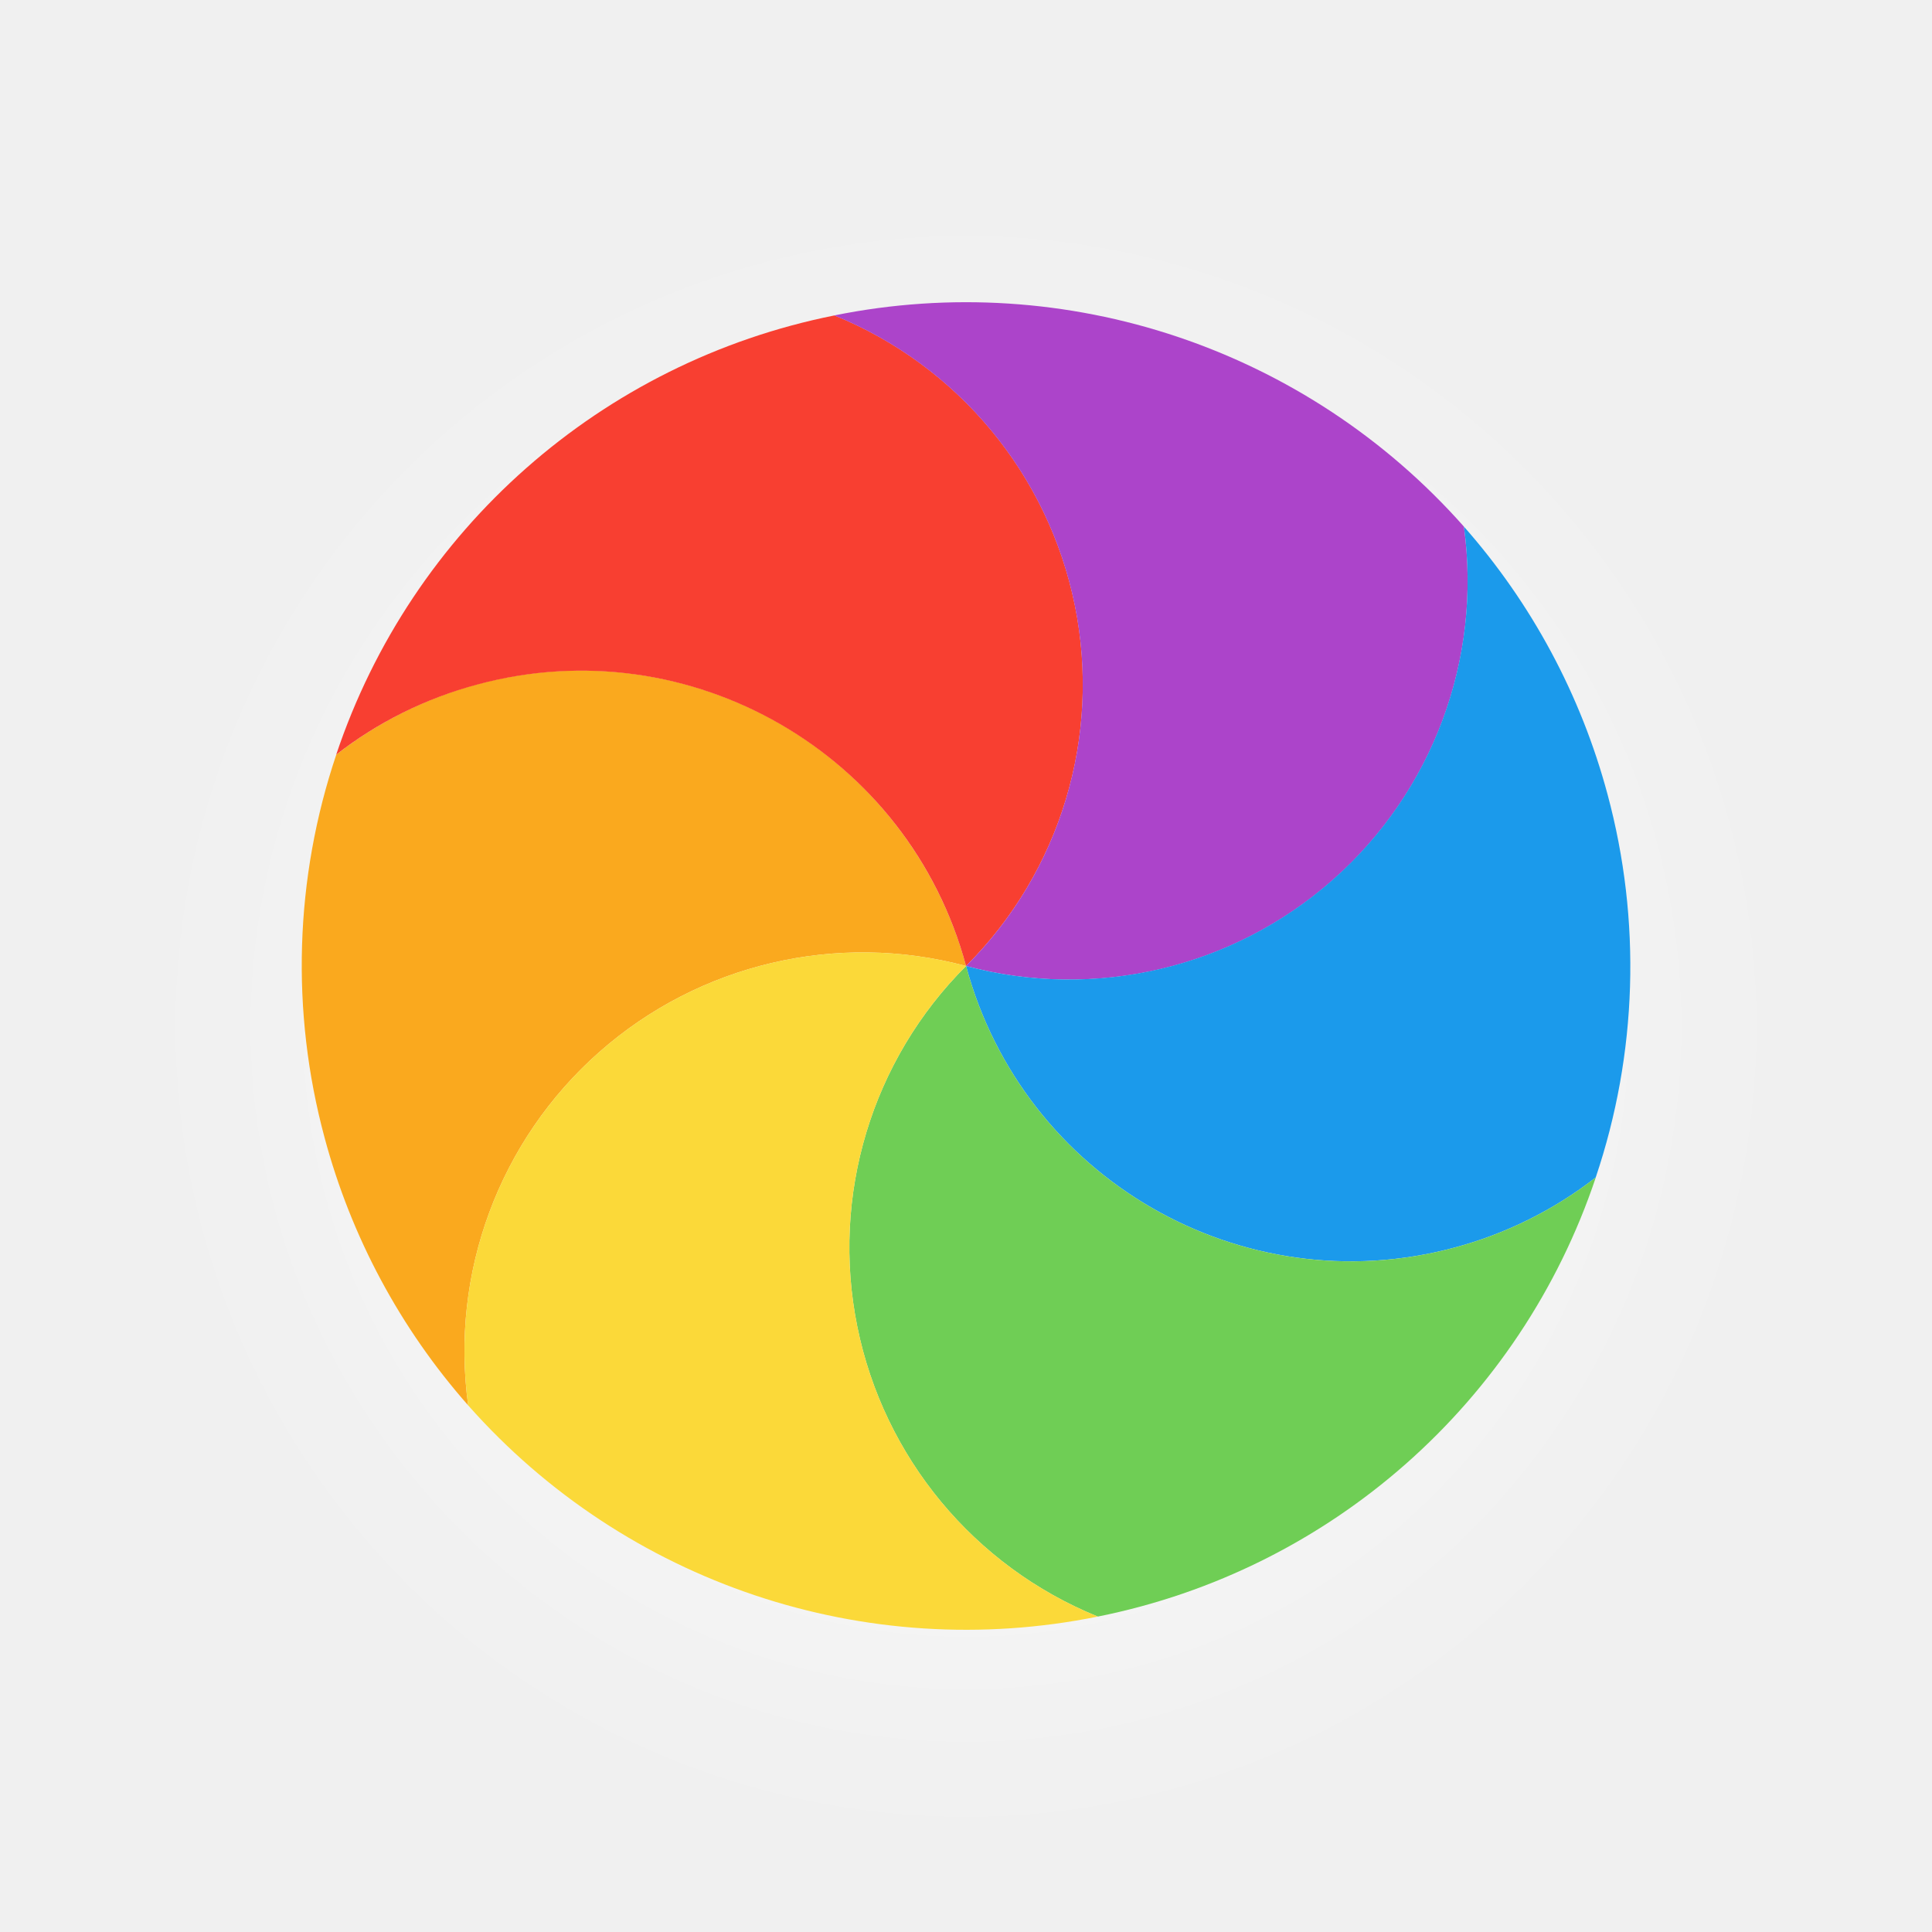
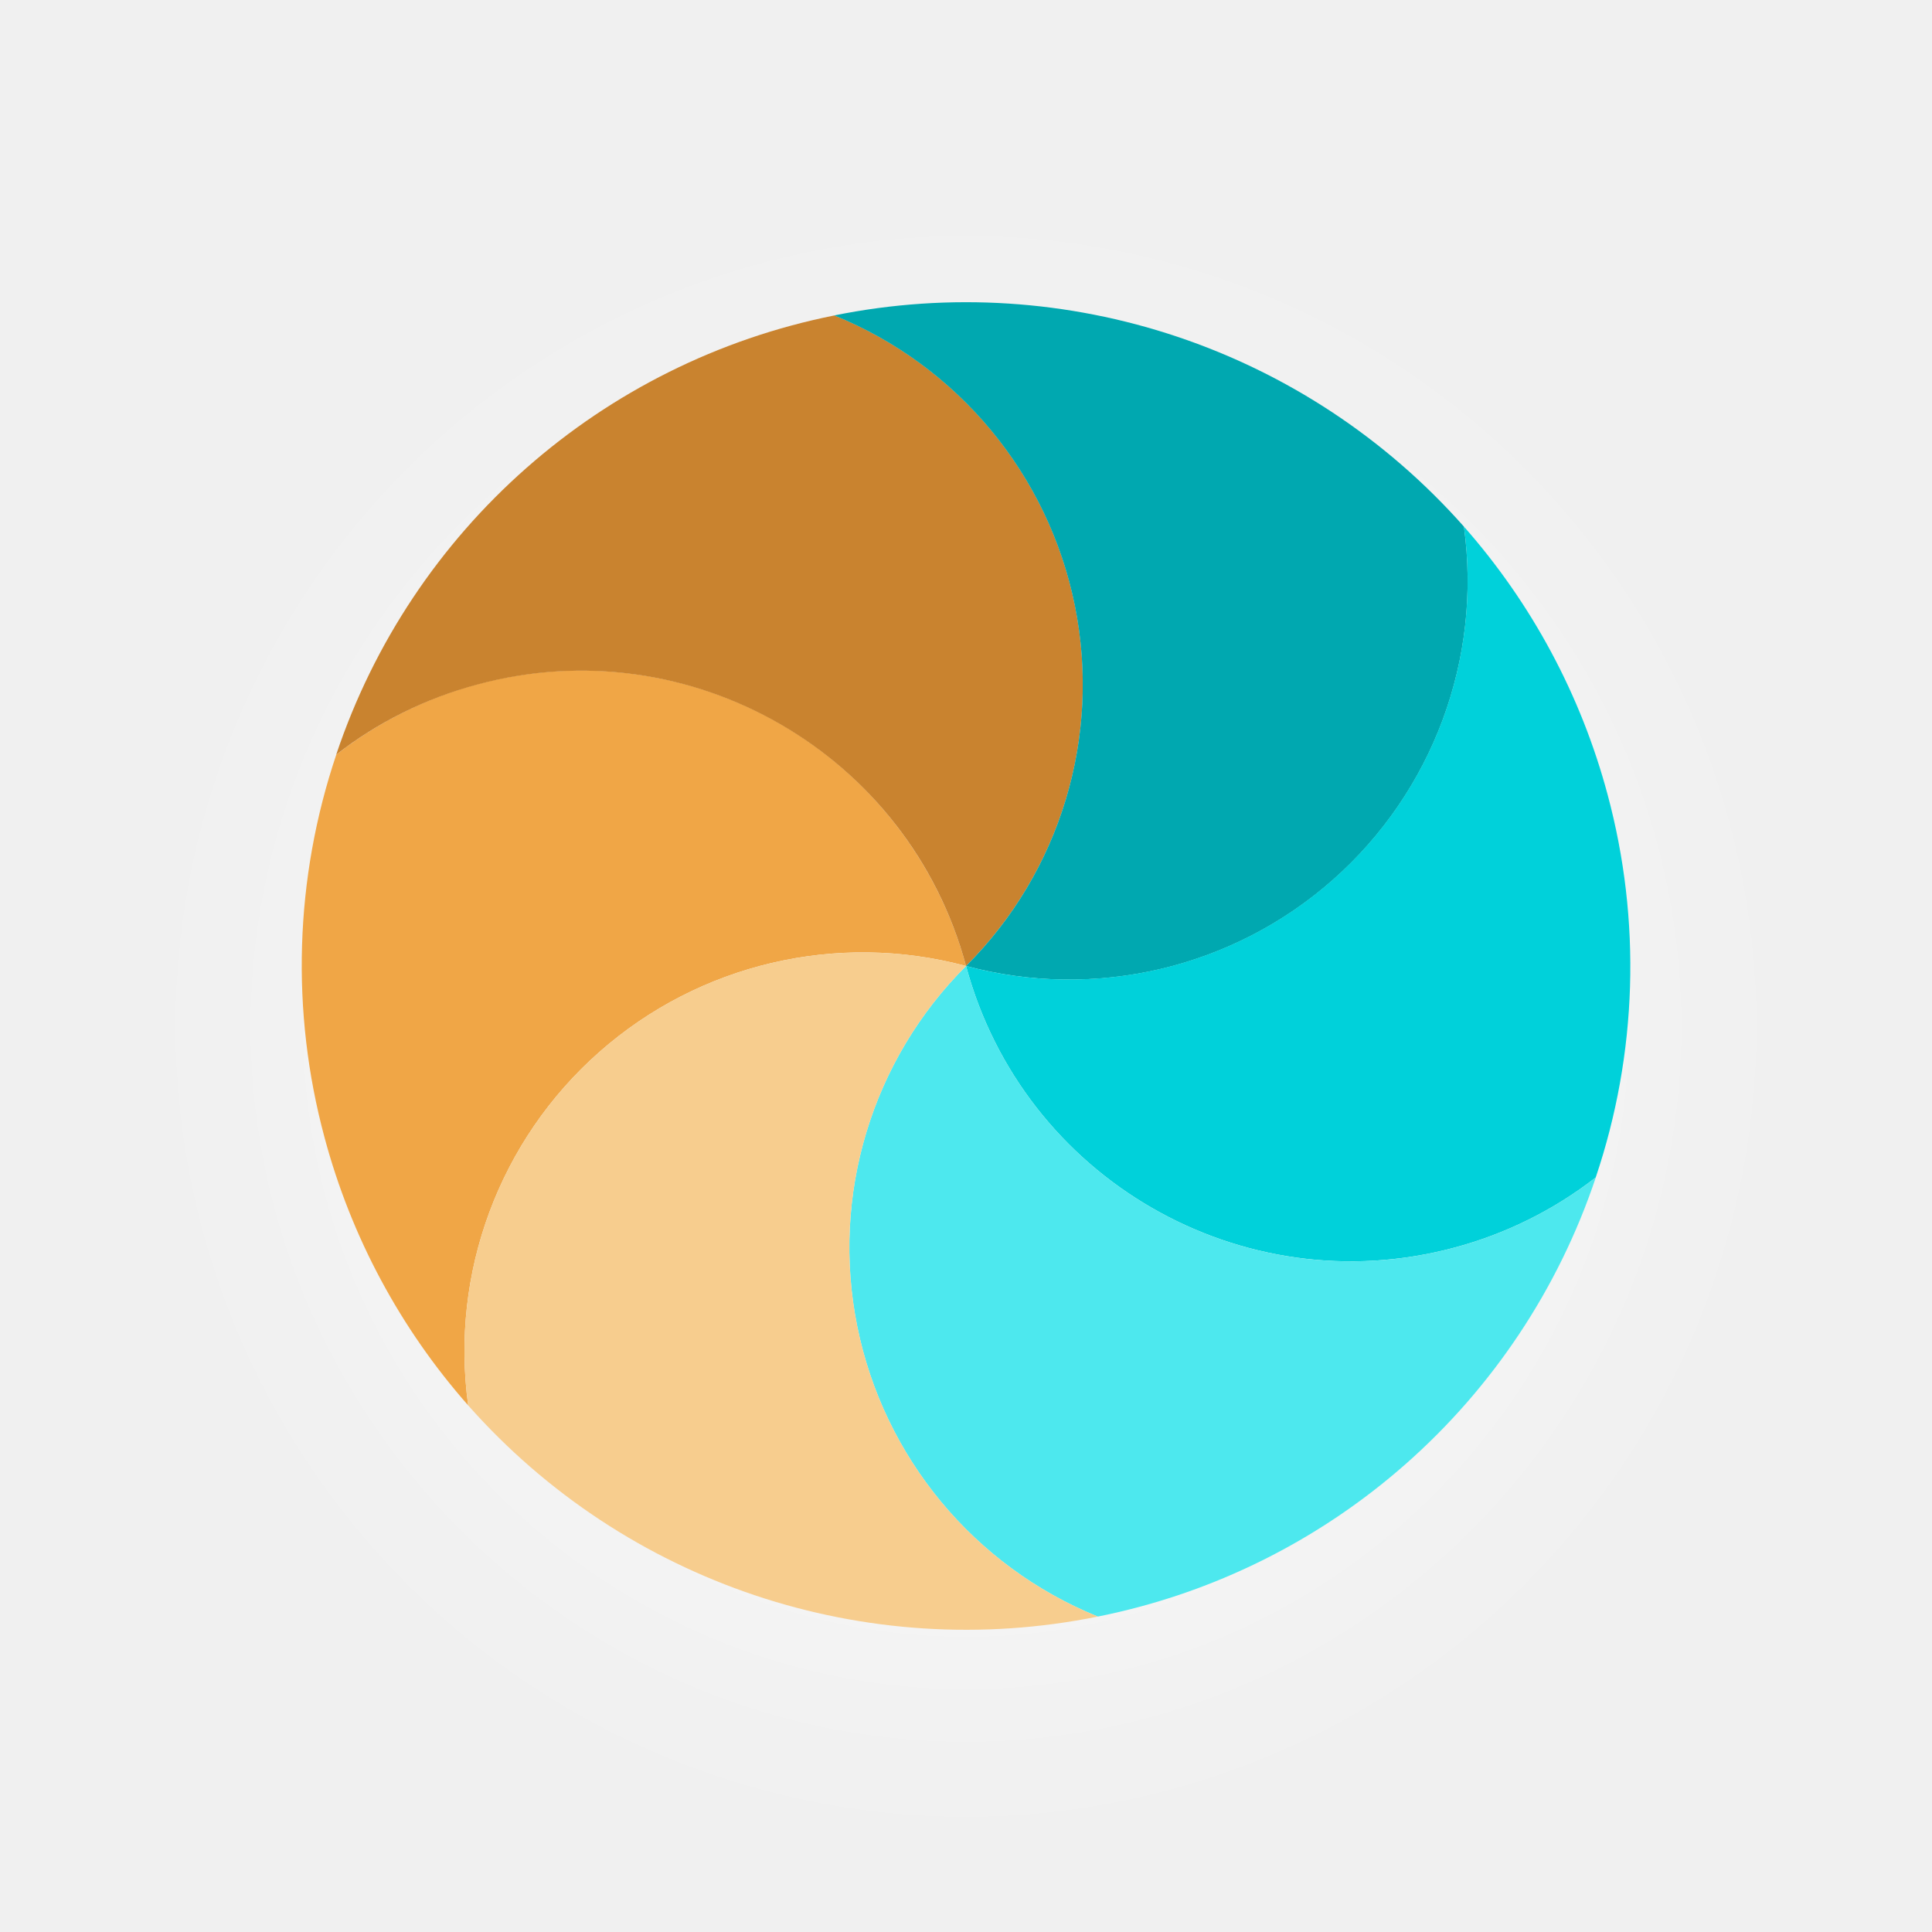
<svg xmlns="http://www.w3.org/2000/svg" width="32" height="32" viewBox="0 0 32 32">
  <defs>
    <filter id="a" width="1.384" height="1.384" x="-.192" y="-.192" style="color-interpolation-filters:sRGB">
      <feGaussianBlur stdDeviation="1.76" />
    </filter>
  </defs>
  <g transform="translate(0 -1020.362)">
    <circle cx="16" cy="1037.362" r="11" style="opacity:.35;mix-blend-mode:normal;fill:#fff;fill-rule:evenodd;stroke-width:2;stroke-linecap:round;paint-order:stroke fill markers;filter:url(#a);stop-color:#fff" />
-     <path d="M23.5 19.01a3.603 3.603 0 0 1-4.5 3.978 3.608 3.608 0 0 0-1.189-5.89 6 6 0 0 1 2.744.086 5.97 5.97 0 0 1 2.945 1.825" style="fill:#faa91e;fill-opacity:1;fill-rule:evenodd;stroke-width:1.01" transform="rotate(240 312.438 544.652)scale(1.8328 1.8303)" />
-     <path d="M24.687 24.9A3.597 3.597 0 0 1 19 22.988a3.603 3.603 0 0 0 4.41-2.552c.129-.48.155-.964.09-1.428a6 6 0 0 1 1.187 5.89" style="fill:#f83f31;fill-opacity:1;fill-rule:evenodd;stroke-width:1.01" transform="rotate(240 312.438 544.652)scale(1.8328 1.8303)" />
-     <path d="M20.189 28.878A3.608 3.608 0 0 1 19 22.988a3.597 3.597 0 0 0 5.687 1.911 6.01 6.01 0 0 1-4.498 3.979" style="fill:#ac44ca;fill-opacity:1;fill-rule:evenodd;stroke-width:1.01" transform="rotate(240 312.438 544.652)scale(1.8328 1.8303)" />
-     <path d="M14.5 26.967a3.6 3.6 0 0 1 .09-1.428A3.603 3.603 0 0 1 19 22.988a3.61 3.61 0 0 0 1.189 5.89 6 6 0 0 1-2.744-.086 5.97 5.97 0 0 1-2.945-1.826" style="fill:#1b9aeb;fill-opacity:1;fill-rule:evenodd;stroke-width:1.01" transform="rotate(240 312.438 544.652)scale(1.8328 1.8303)" />
-     <path d="M13.313 21.077A3.597 3.597 0 0 1 19 22.988a3.603 3.603 0 0 0-4.41 2.55 3.6 3.6 0 0 0-.09 1.429 6 6 0 0 1-1.187-5.89" style="fill:#6fce55;fill-opacity:1;fill-rule:evenodd;stroke-width:1.01" transform="rotate(240 312.438 544.652)scale(1.8328 1.8303)" />
-     <path d="M17.811 17.098A3.608 3.608 0 0 1 19 22.988a3.597 3.597 0 0 0-5.687-1.911 6.01 6.01 0 0 1 4.498-3.979" style="fill:#fbd939;fill-opacity:1;fill-rule:evenodd;stroke-width:1.01" transform="rotate(240 312.438 544.652)scale(1.8328 1.8303)" />
+     <path d="M23.5 19.01a3.603 3.603 0 0 1-4.5 3.978 3.608 3.608 0 0 0-1.189-5.89 6 6 0 0 1 2.744.086 5.97 5.97 0 0 1 2.945 1.825" style="fill:#f0a646;fill-opacity:1;fill-rule:evenodd;stroke-width:1.01" transform="rotate(240 312.438 544.652)scale(1.8328 1.8303)" />
+     <path d="M24.687 24.9A3.597 3.597 0 0 1 19 22.988a3.603 3.603 0 0 0 4.41-2.552c.129-.48.155-.964.09-1.428a6 6 0 0 1 1.187 5.89" style="fill:#c9832f;fill-opacity:1;fill-rule:evenodd;stroke-width:1.01" transform="rotate(240 312.438 544.652)scale(1.8328 1.8303)" />
+     <path d="M20.189 28.878A3.608 3.608 0 0 1 19 22.988a3.597 3.597 0 0 0 5.687 1.911 6.01 6.01 0 0 1-4.498 3.979" style="fill:#00a8b0;fill-opacity:1;fill-rule:evenodd;stroke-width:1.01" transform="rotate(240 312.438 544.652)scale(1.8328 1.8303)" />
+     <path d="M14.5 26.967a3.6 3.6 0 0 1 .09-1.428A3.603 3.603 0 0 1 19 22.988a3.61 3.61 0 0 0 1.189 5.89 6 6 0 0 1-2.744-.086 5.97 5.97 0 0 1-2.945-1.826" style="fill:#00d1da;fill-opacity:1;fill-rule:evenodd;stroke-width:1.01" transform="rotate(240 312.438 544.652)scale(1.8328 1.8303)" />
+     <path d="M13.313 21.077A3.597 3.597 0 0 1 19 22.988a3.603 3.603 0 0 0-4.41 2.55 3.6 3.6 0 0 0-.09 1.429 6 6 0 0 1-1.187-5.89" style="fill:#4de8ee;fill-opacity:1;fill-rule:evenodd;stroke-width:1.01" transform="rotate(240 312.438 544.652)scale(1.8328 1.8303)" />
+     <path d="M17.811 17.098A3.608 3.608 0 0 1 19 22.988a3.597 3.597 0 0 0-5.687-1.911 6.01 6.01 0 0 1 4.498-3.979" style="fill:#f7cd8e;fill-opacity:1;fill-rule:evenodd;stroke-width:1.01" transform="rotate(240 312.438 544.652)scale(1.8328 1.8303)" />
  </g>
</svg>
